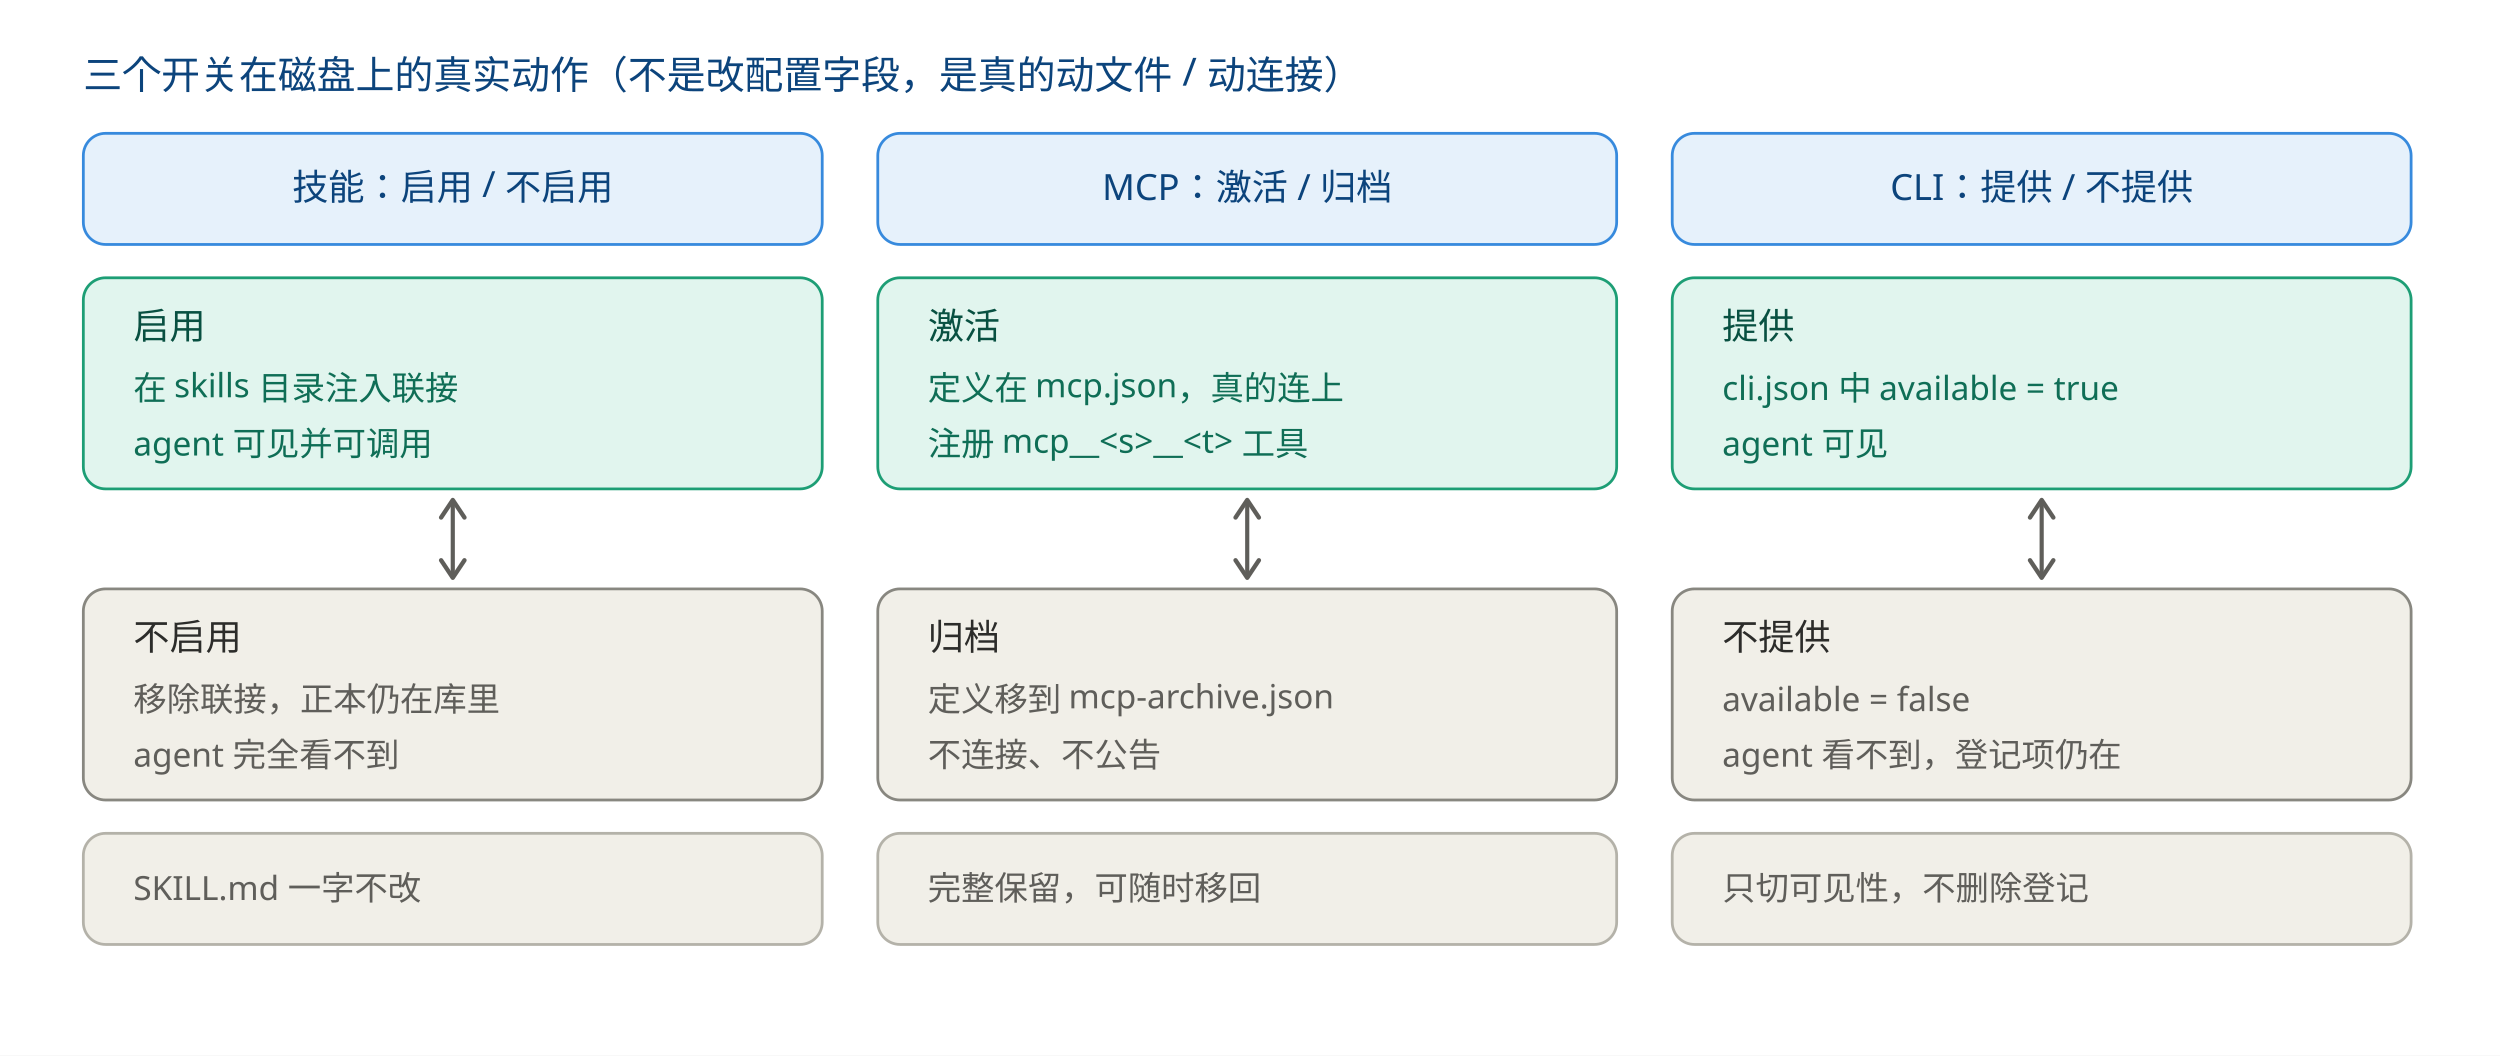
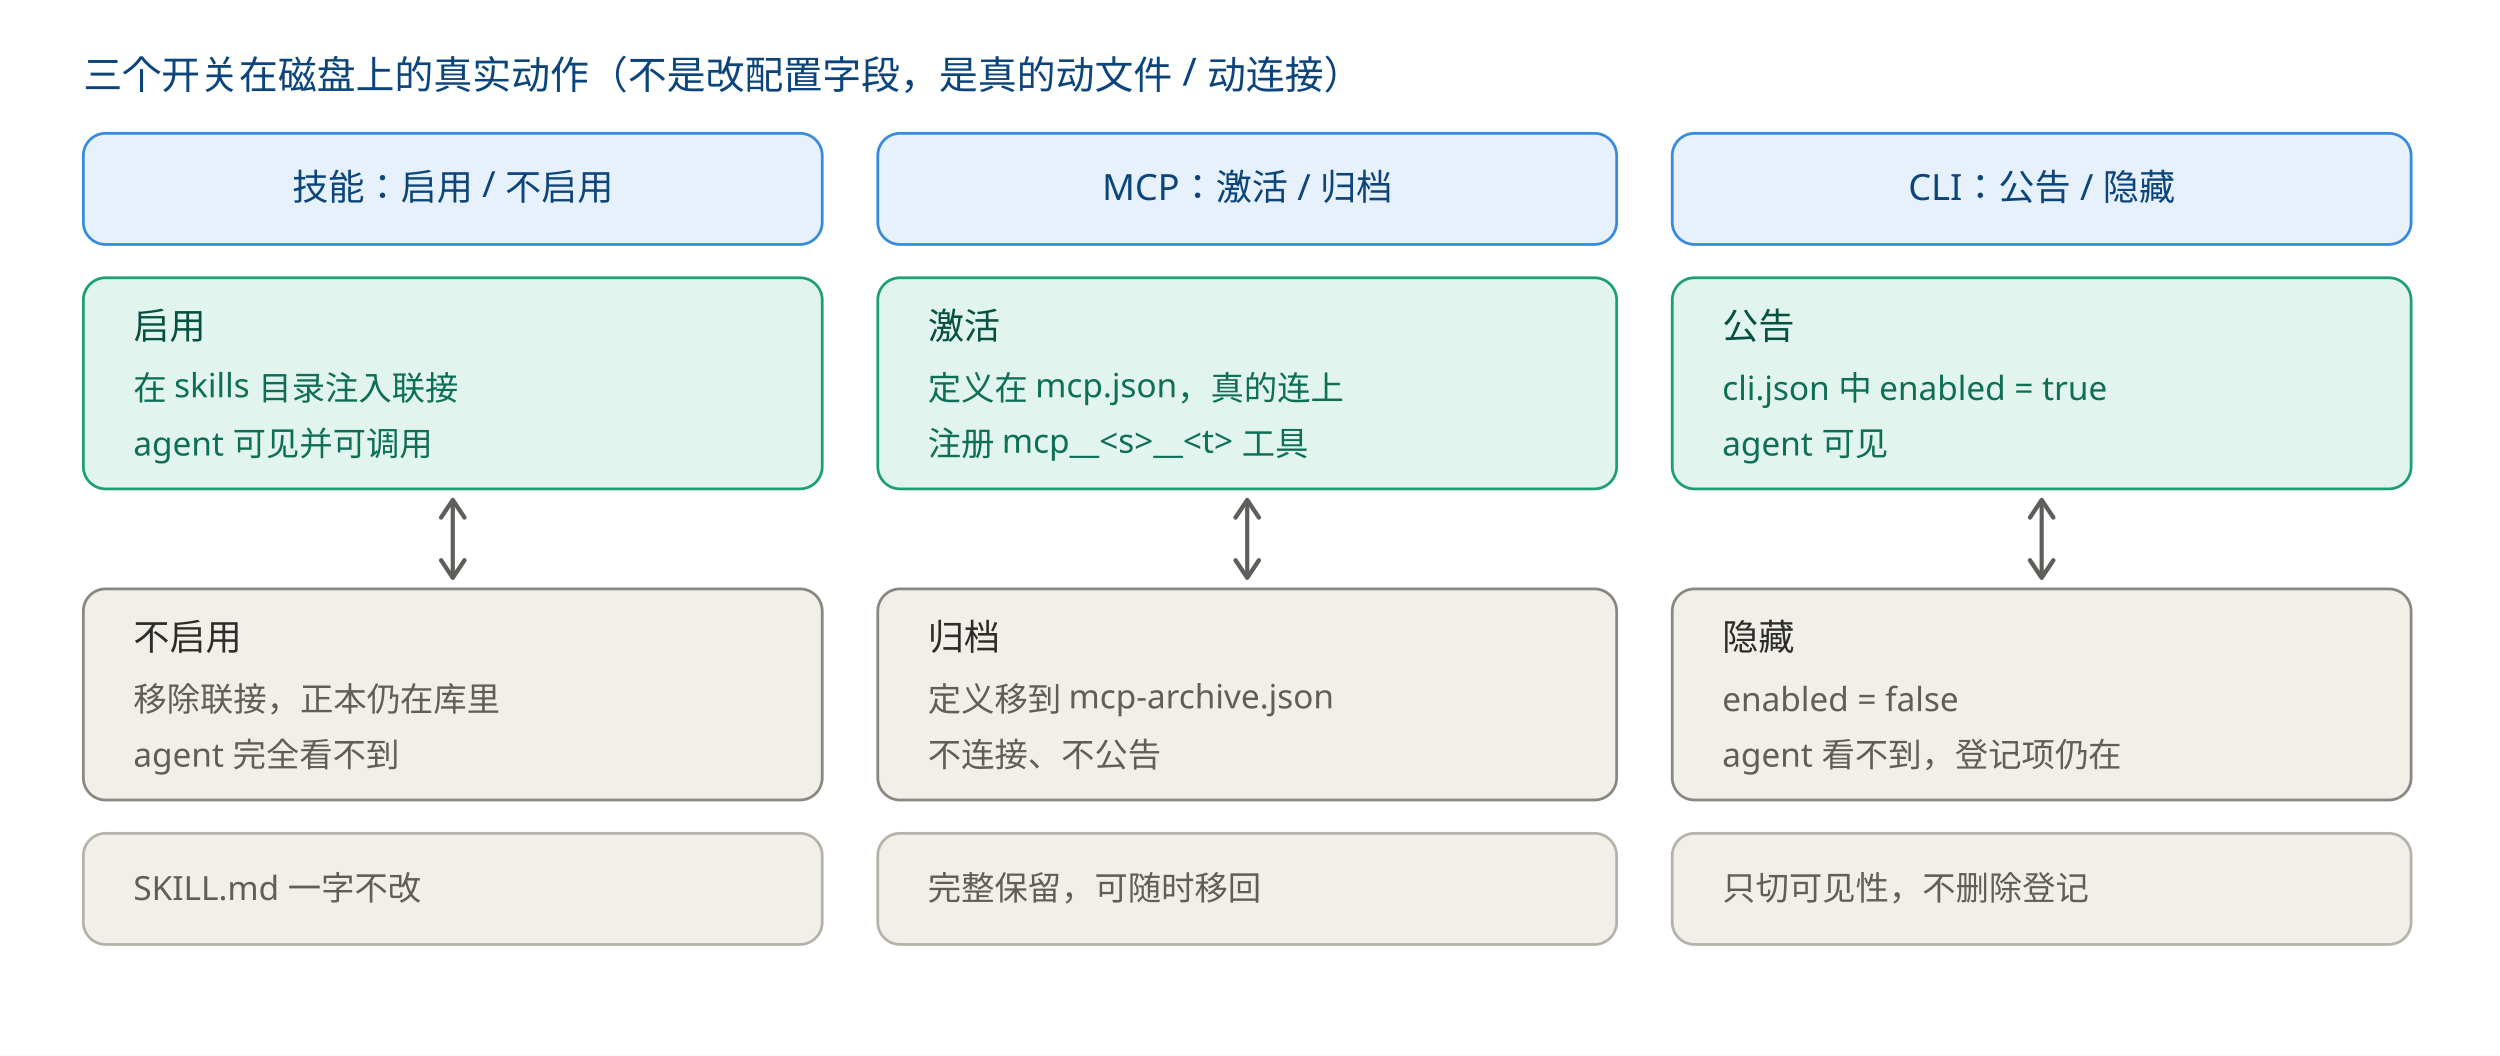
<svg xmlns="http://www.w3.org/2000/svg" viewBox="0 0 900 380" width="900" height="380" role="img" aria-label="三个开关在磁盘上的真实动作">
  <defs>
    <marker id="ar" viewBox="0 0 10 10" refX="8" refY="5" markerWidth="7" markerHeight="7" orient="auto-start-reverse">
      <path d="M2 1L8 5L2 9" fill="none" stroke="context-stroke" stroke-width="1.5" stroke-linecap="round" stroke-linejoin="round" />
    </marker>
  </defs>
  <rect x="0" y="0" width="900" height="380" fill="#FFFFFF" />
  <text x="30" y="32" font-family="'Segoe UI', system-ui, -apple-system, 'Microsoft YaHei', sans-serif" font-size="14" font-weight="500" fill="#0C447C">三个开关在磁盘上的真实动作（不是改配置字段，是真的动文件 / 动连接）</text>
  <rect x="30" y="48" width="266" height="40" rx="8" fill="#E6F1FB" stroke="#378ADD" />
  <text x="163" y="72" text-anchor="middle" font-family="'Segoe UI', system-ui, -apple-system, 'Microsoft YaHei', sans-serif" font-size="13" font-weight="500" fill="#0C447C">技能：启用 / 不启用</text>
  <rect x="316" y="48" width="266" height="40" rx="8" fill="#E6F1FB" stroke="#378ADD" />
  <text x="449" y="72" text-anchor="middle" font-family="'Segoe UI', system-ui, -apple-system, 'Microsoft YaHei', sans-serif" font-size="13" font-weight="500" fill="#0C447C">MCP：激活 / 归档</text>
  <rect x="602" y="48" width="266" height="40" rx="8" fill="#E6F1FB" stroke="#378ADD" />
-   <text x="735" y="72" text-anchor="middle" font-family="'Segoe UI', system-ui, -apple-system, 'Microsoft YaHei', sans-serif" font-size="13" font-weight="500" fill="#0C447C">CLI：提供 / 不提供</text>
+   <text x="735" y="72" text-anchor="middle" font-family="'Segoe UI', system-ui, -apple-system, 'Microsoft YaHei', sans-serif" font-size="13" font-weight="500" fill="#0C447C">CLI：公告 / 隐藏</text>
  <rect x="30" y="100" width="266" height="76" rx="8" fill="#E1F5EE" stroke="#1D9E75" />
  <text x="48" y="122" font-family="'Segoe UI', system-ui, -apple-system, 'Microsoft YaHei', sans-serif" font-size="13" font-weight="500" fill="#085041">启用</text>
  <text x="48" y="144" font-family="'Segoe UI', system-ui, -apple-system, 'Microsoft YaHei', sans-serif" font-size="12" fill="#0F6E56">在 skills 目录注入联接</text>
  <text x="48" y="164" font-family="'Segoe UI', system-ui, -apple-system, 'Microsoft YaHei', sans-serif" font-size="12" fill="#0F6E56">agent 可见并可调用</text>
  <rect x="316" y="100" width="266" height="76" rx="8" fill="#E1F5EE" stroke="#1D9E75" />
  <text x="334" y="122" font-family="'Segoe UI', system-ui, -apple-system, 'Microsoft YaHei', sans-serif" font-size="13" font-weight="500" fill="#085041">激活</text>
  <text x="334" y="144" font-family="'Segoe UI', system-ui, -apple-system, 'Microsoft YaHei', sans-serif" font-size="12" fill="#0F6E56">定义在 mcp.json，真的连上</text>
  <text x="334" y="164" font-family="'Segoe UI', system-ui, -apple-system, 'Microsoft YaHei', sans-serif" font-size="12" fill="#0F6E56">注册 mcp__&lt;s&gt;__&lt;t&gt; 工具</text>
  <rect x="602" y="100" width="266" height="76" rx="8" fill="#E1F5EE" stroke="#1D9E75" />
-   <text x="620" y="122" font-family="'Segoe UI', system-ui, -apple-system, 'Microsoft YaHei', sans-serif" font-size="13" font-weight="500" fill="#085041">提供</text>
-   <text x="620" y="144" font-family="'Segoe UI', system-ui, -apple-system, 'Microsoft YaHei', sans-serif" font-size="12" fill="#0F6E56">cli.json 中 available = true</text>
+   <text x="620" y="122" font-family="'Segoe UI', system-ui, -apple-system, 'Microsoft YaHei', sans-serif" font-size="13" font-weight="500" fill="#085041">公告</text>
+   <text x="620" y="144" font-family="'Segoe UI', system-ui, -apple-system, 'Microsoft YaHei', sans-serif" font-size="12" fill="#0F6E56">cli.json 中 enabled = true</text>
  <text x="620" y="164" font-family="'Segoe UI', system-ui, -apple-system, 'Microsoft YaHei', sans-serif" font-size="12" fill="#0F6E56">agent 可见</text>
  <path d="M163 180 V208" fill="none" stroke="#5F5E5A" stroke-width="1.5" marker-start="url(#ar)" marker-end="url(#ar)" />
  <path d="M449 180 V208" fill="none" stroke="#5F5E5A" stroke-width="1.5" marker-start="url(#ar)" marker-end="url(#ar)" />
  <path d="M735 180 V208" fill="none" stroke="#5F5E5A" stroke-width="1.5" marker-start="url(#ar)" marker-end="url(#ar)" />
  <rect x="30" y="212" width="266" height="76" rx="8" fill="#F1EFE8" stroke="#888780" />
  <text x="48" y="234" font-family="'Segoe UI', system-ui, -apple-system, 'Microsoft YaHei', sans-serif" font-size="13" font-weight="500" fill="#2C2C2A">不启用</text>
  <text x="48" y="256" font-family="'Segoe UI', system-ui, -apple-system, 'Microsoft YaHei', sans-serif" font-size="12" fill="#5F5E5A">移除联接，正本仍在库里</text>
  <text x="48" y="276" font-family="'Segoe UI', system-ui, -apple-system, 'Microsoft YaHei', sans-serif" font-size="12" fill="#5F5E5A">agent 完全看不到</text>
  <rect x="316" y="212" width="266" height="76" rx="8" fill="#F1EFE8" stroke="#888780" />
  <text x="334" y="234" font-family="'Segoe UI', system-ui, -apple-system, 'Microsoft YaHei', sans-serif" font-size="13" font-weight="500" fill="#2C2C2A">归档</text>
  <text x="334" y="256" font-family="'Segoe UI', system-ui, -apple-system, 'Microsoft YaHei', sans-serif" font-size="12" fill="#5F5E5A">定义移到 mcp-archive.json</text>
  <text x="334" y="276" font-family="'Segoe UI', system-ui, -apple-system, 'Microsoft YaHei', sans-serif" font-size="12" fill="#5F5E5A">不连接、不公告</text>
  <rect x="602" y="212" width="266" height="76" rx="8" fill="#F1EFE8" stroke="#888780" />
-   <text x="620" y="234" font-family="'Segoe UI', system-ui, -apple-system, 'Microsoft YaHei', sans-serif" font-size="13" font-weight="500" fill="#2C2C2A">不提供</text>
-   <text x="620" y="256" font-family="'Segoe UI', system-ui, -apple-system, 'Microsoft YaHei', sans-serif" font-size="12" fill="#5F5E5A">available = false</text>
+   <text x="620" y="234" font-family="'Segoe UI', system-ui, -apple-system, 'Microsoft YaHei', sans-serif" font-size="13" font-weight="500" fill="#2C2C2A">隐藏</text>
+   <text x="620" y="256" font-family="'Segoe UI', system-ui, -apple-system, 'Microsoft YaHei', sans-serif" font-size="12" fill="#5F5E5A">enabled = false</text>
  <text x="620" y="276" font-family="'Segoe UI', system-ui, -apple-system, 'Microsoft YaHei', sans-serif" font-size="12" fill="#5F5E5A">agent 看不到，登记项仍在</text>
  <rect x="30" y="300" width="266" height="40" rx="8" fill="#F1EFE8" stroke="#B4B2A9" />
  <text x="48" y="324" font-family="'Segoe UI', system-ui, -apple-system, 'Microsoft YaHei', sans-serif" font-size="12" fill="#5F5E5A">SKILL.md 一字不改</text>
  <rect x="316" y="300" width="266" height="40" rx="8" fill="#F1EFE8" stroke="#B4B2A9" />
  <text x="334" y="324" font-family="'Segoe UI', system-ui, -apple-system, 'Microsoft YaHei', sans-serif" font-size="12" fill="#5F5E5A">完整保留，可随时移回</text>
  <rect x="602" y="300" width="266" height="40" rx="8" fill="#F1EFE8" stroke="#B4B2A9" />
  <text x="620" y="324" font-family="'Segoe UI', system-ui, -apple-system, 'Microsoft YaHei', sans-serif" font-size="12" fill="#5F5E5A">只切可见性，不删除登记</text>
</svg>
